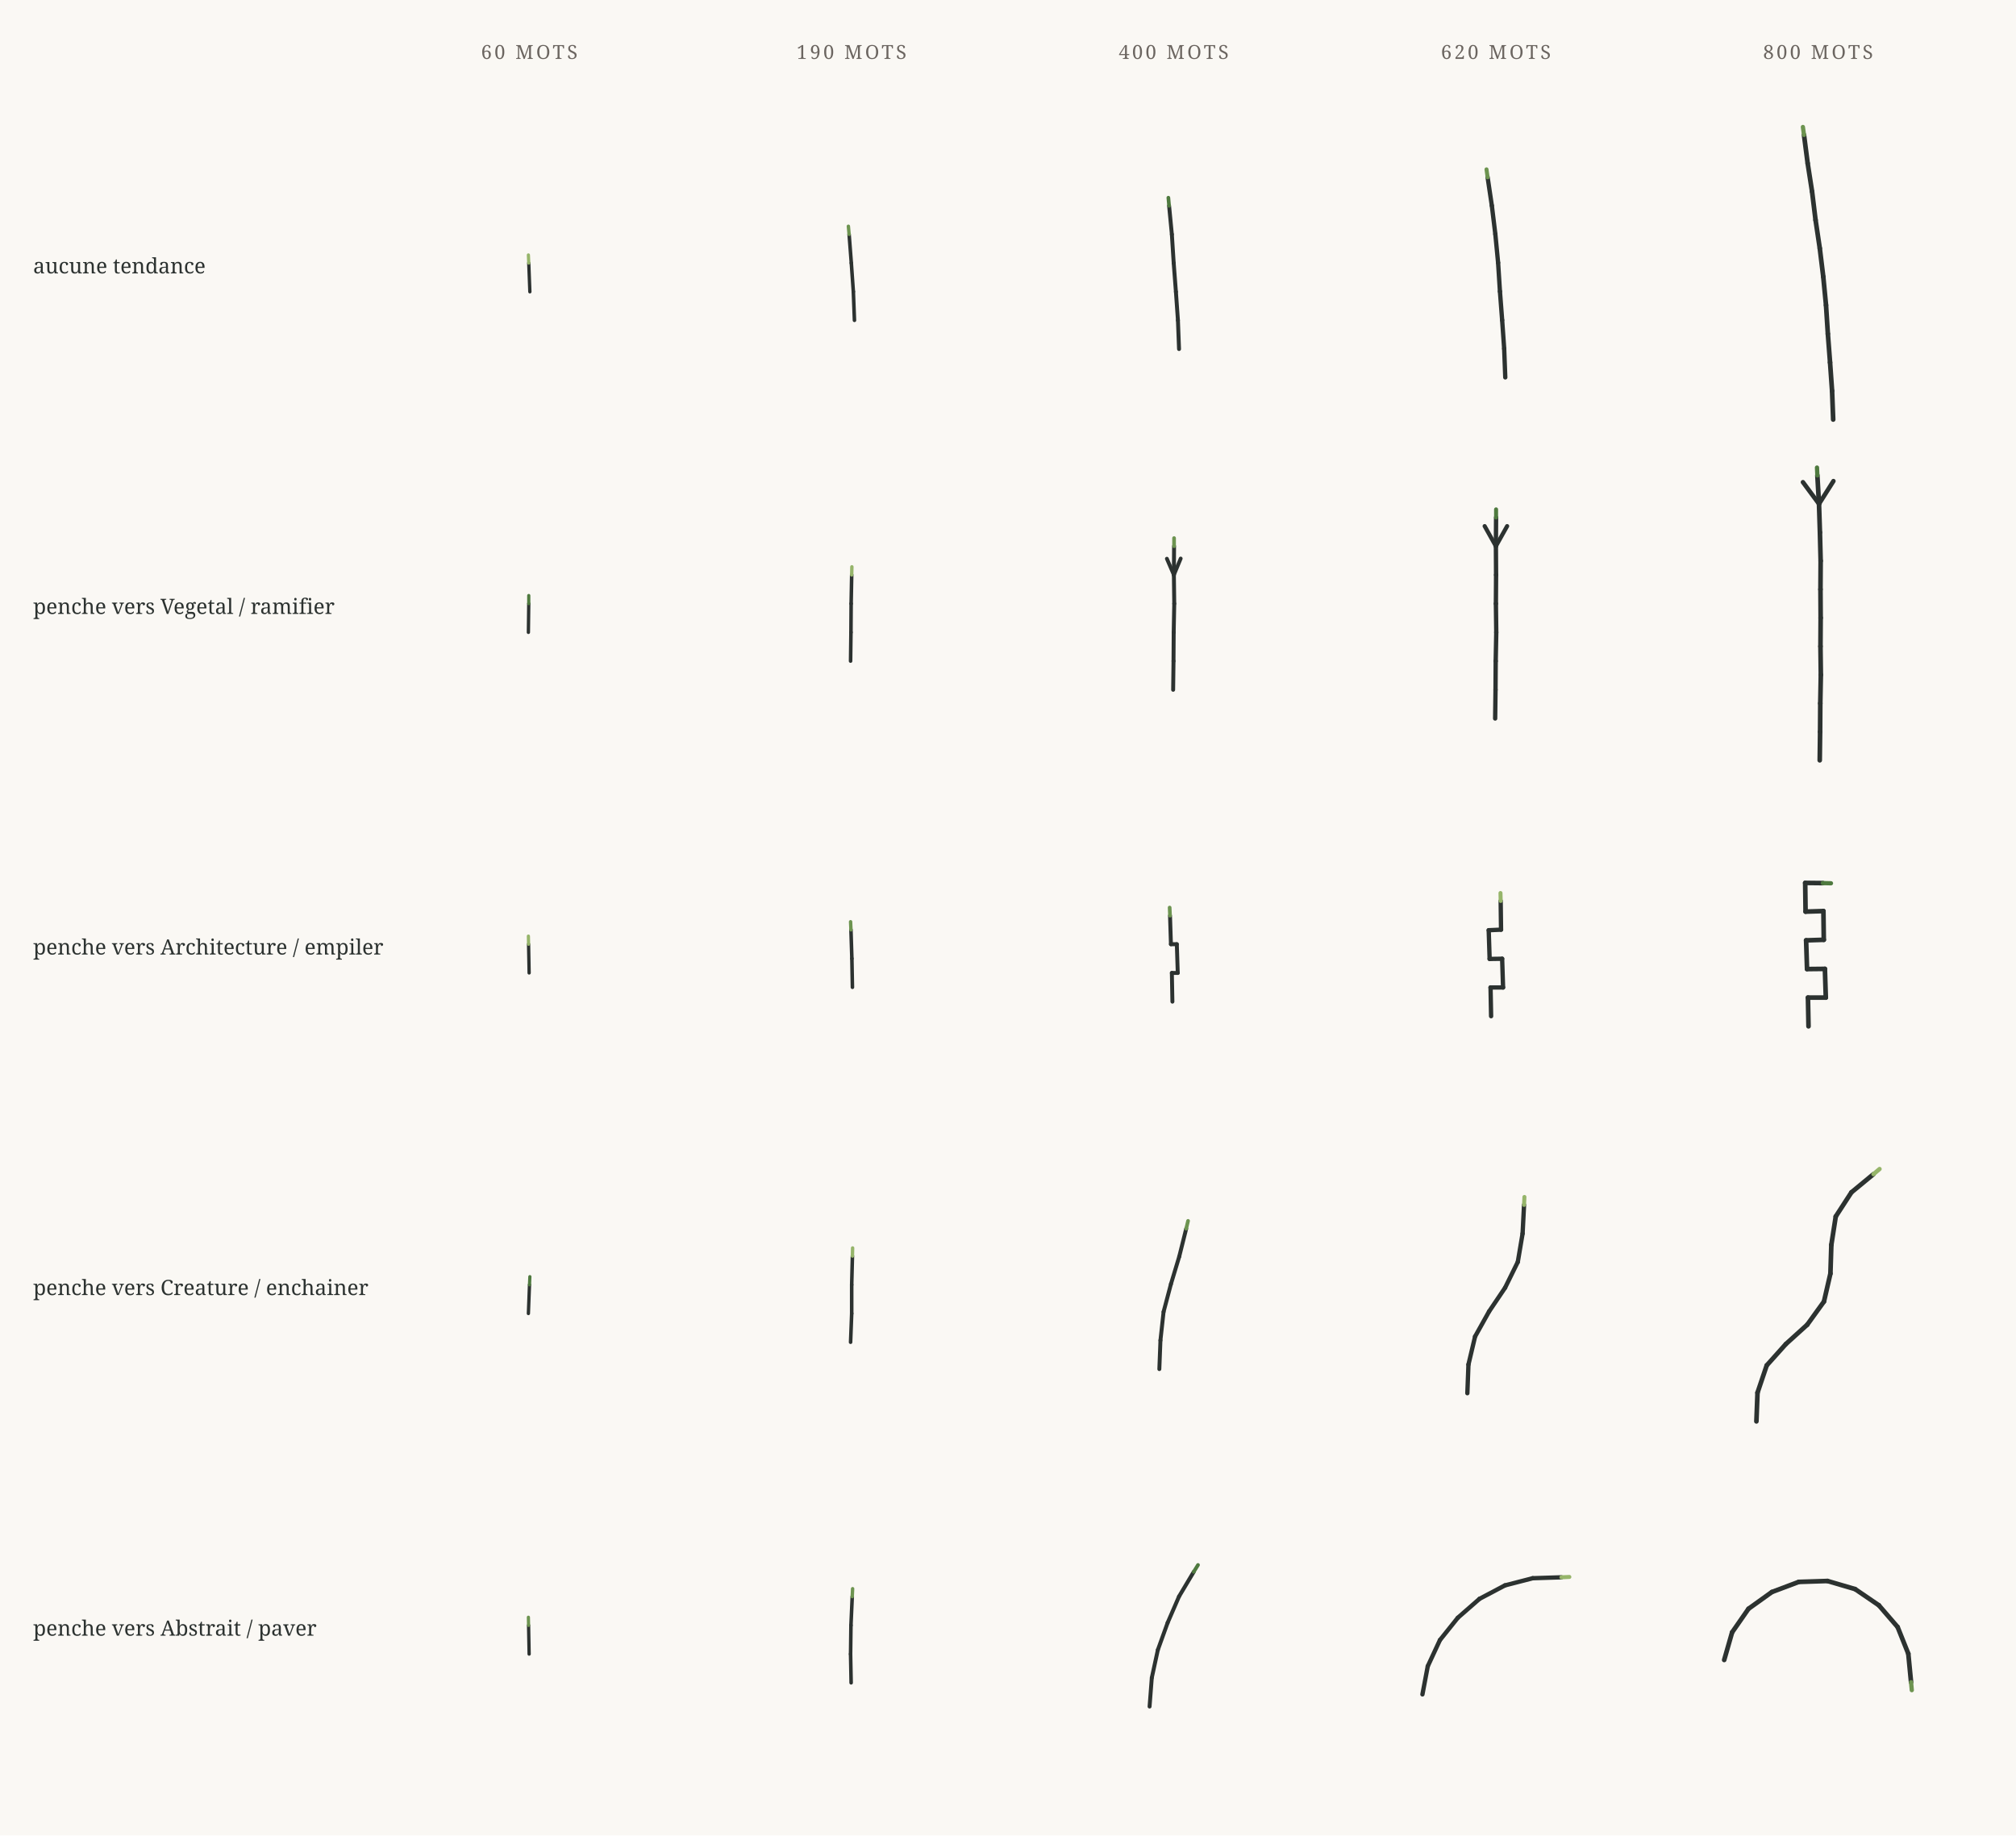
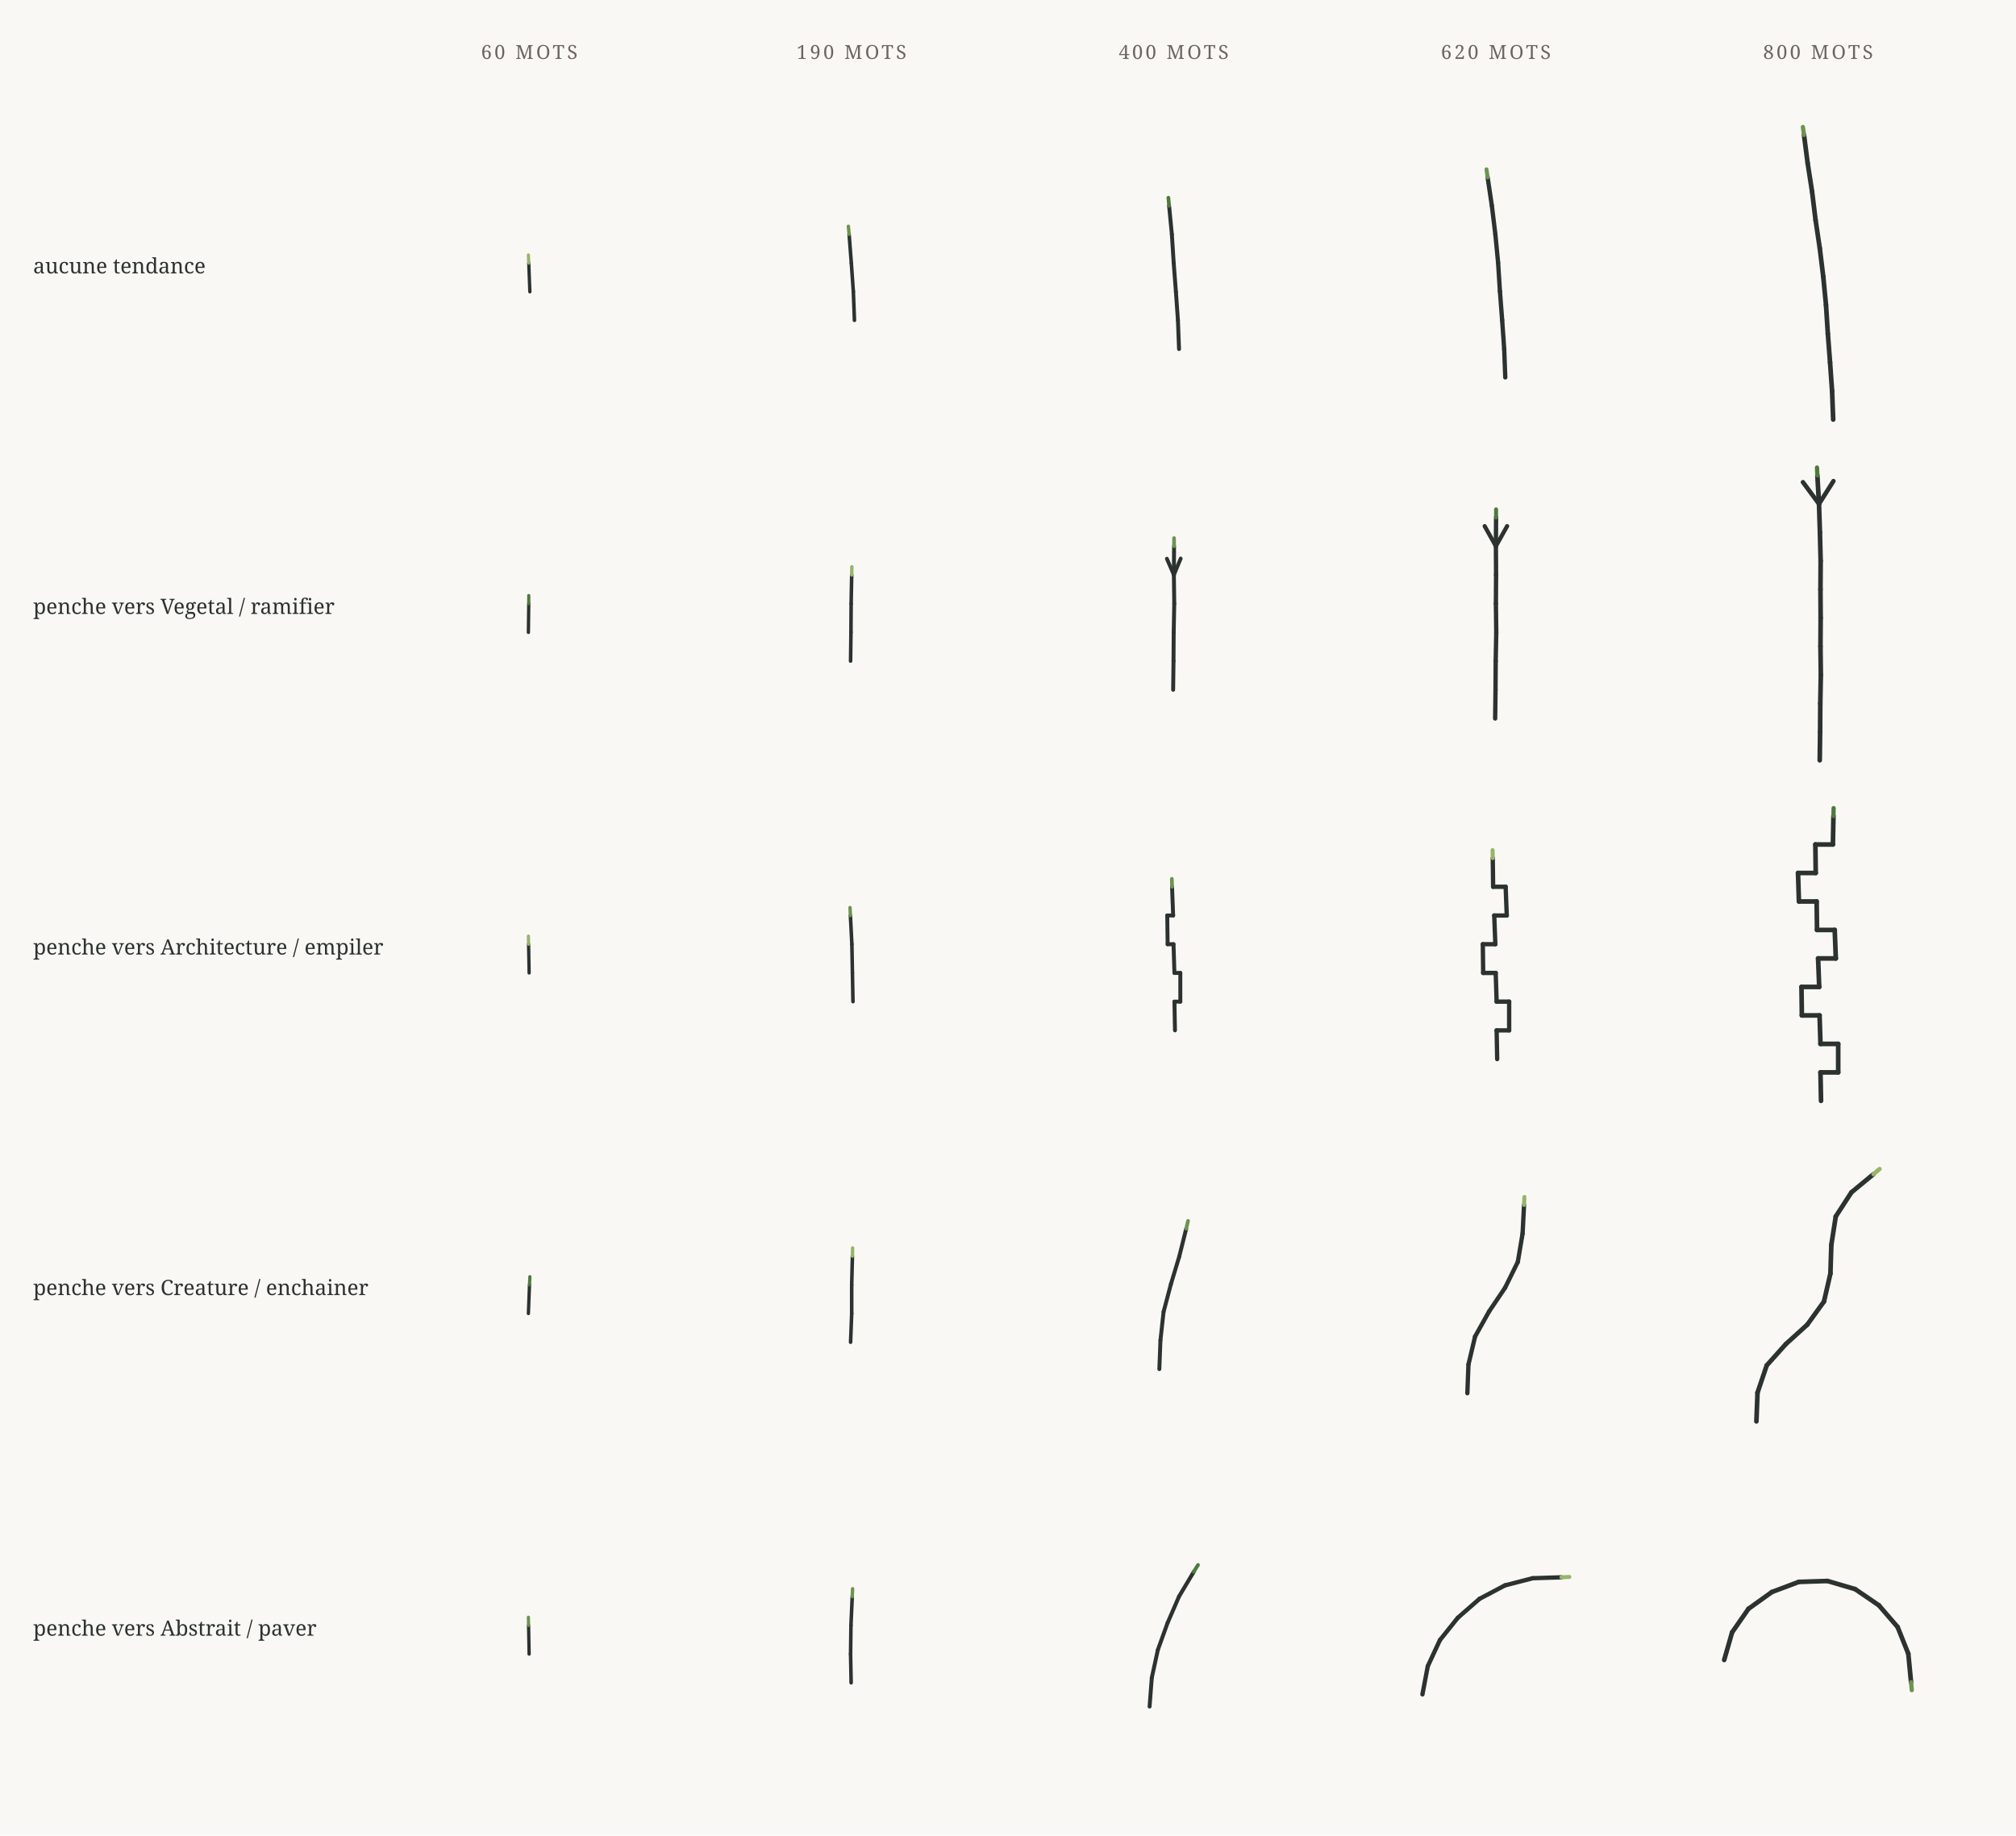
<svg xmlns="http://www.w3.org/2000/svg" viewBox="0 0 1095 997" width="100%">
  <rect width="1095" height="997" fill="#faf8f4" />
  <g font-family="Georgia, serif" fill="#6b6560">
    <text x="287.5" y="32" font-size="10.5" text-anchor="middle" letter-spacing="1.4">60 MOTS</text>
    <text x="462.5" y="32" font-size="10.5" text-anchor="middle" letter-spacing="1.4">190 MOTS</text>
    <text x="637.5" y="32" font-size="10.5" text-anchor="middle" letter-spacing="1.4">400 MOTS</text>
    <text x="812.5" y="32" font-size="10.5" text-anchor="middle" letter-spacing="1.4">620 MOTS</text>
    <text x="987.5" y="32" font-size="10.5" text-anchor="middle" letter-spacing="1.4">800 MOTS</text>
    <text x="18" y="148.5" font-size="11.5" fill="#2c3230">aucune tendance</text>
    <g transform="translate(187.8,-41.5) scale(1.000)">
      <line x1="100.0" y1="200.0" x2="99.4" y2="184.4" stroke="#2c3230" stroke-width="1.81" stroke-linecap="round" />
      <line x1="99.4" y1="184.4" x2="99.2" y2="180.0" stroke="#96b56a" stroke-width="1.75" stroke-linecap="round" />
    </g>
    <g transform="translate(364.1,-26.0) scale(1.000)">
      <line x1="100.0" y1="200.0" x2="99.4" y2="184.4" stroke="#2c3230" stroke-width="1.94" stroke-linecap="round" />
      <line x1="99.4" y1="184.4" x2="98.3" y2="168.9" stroke="#2c3230" stroke-width="1.94" stroke-linecap="round" />
      <line x1="98.3" y1="168.9" x2="97.1" y2="153.3" stroke="#2c3230" stroke-width="1.94" stroke-linecap="round" />
      <line x1="97.1" y1="153.3" x2="96.7" y2="148.9" stroke="#6d9450" stroke-width="1.85" stroke-linecap="round" />
    </g>
    <g transform="translate(540.4,-10.4) scale(1.000)">
      <line x1="100.0" y1="200.0" x2="99.4" y2="184.4" stroke="#2c3230" stroke-width="2.14" stroke-linecap="round" />
      <line x1="99.4" y1="184.4" x2="98.3" y2="168.9" stroke="#2c3230" stroke-width="2.14" stroke-linecap="round" />
      <line x1="98.3" y1="168.9" x2="97.1" y2="153.3" stroke="#2c3230" stroke-width="2.14" stroke-linecap="round" />
      <line x1="97.1" y1="153.3" x2="96.1" y2="137.7" stroke="#2c3230" stroke-width="2.14" stroke-linecap="round" />
      <line x1="96.1" y1="137.7" x2="94.6" y2="122.2" stroke="#2c3230" stroke-width="2.14" stroke-linecap="round" />
      <line x1="94.6" y1="122.2" x2="94.2" y2="117.8" stroke="#4f7a3f" stroke-width="2.01" stroke-linecap="round" />
    </g>
    <g transform="translate(717.6,5.0) scale(1.000)">
      <line x1="100.0" y1="200.0" x2="99.4" y2="184.4" stroke="#2c3230" stroke-width="2.35" stroke-linecap="round" />
      <line x1="99.4" y1="184.4" x2="98.3" y2="168.9" stroke="#2c3230" stroke-width="2.35" stroke-linecap="round" />
      <line x1="98.3" y1="168.9" x2="97.1" y2="153.3" stroke="#2c3230" stroke-width="2.35" stroke-linecap="round" />
      <line x1="97.1" y1="153.3" x2="96.1" y2="137.7" stroke="#2c3230" stroke-width="2.35" stroke-linecap="round" />
      <line x1="96.1" y1="137.7" x2="94.6" y2="122.2" stroke="#2c3230" stroke-width="2.35" stroke-linecap="round" />
      <line x1="94.6" y1="122.2" x2="92.7" y2="106.7" stroke="#2c3230" stroke-width="2.35" stroke-linecap="round" />
      <line x1="92.7" y1="106.7" x2="90.4" y2="91.3" stroke="#2c3230" stroke-width="2.35" stroke-linecap="round" />
      <line x1="90.4" y1="91.3" x2="89.8" y2="87.0" stroke="#6d9450" stroke-width="2.18" stroke-linecap="round" />
    </g>
    <g transform="translate(896.0,28.5) scale(0.997)">
      <line x1="100.0" y1="200.0" x2="99.4" y2="184.4" stroke="#2c3230" stroke-width="2.53" stroke-linecap="round" />
      <line x1="99.4" y1="184.4" x2="98.3" y2="168.9" stroke="#2c3230" stroke-width="2.53" stroke-linecap="round" />
      <line x1="98.3" y1="168.9" x2="97.1" y2="153.3" stroke="#2c3230" stroke-width="2.53" stroke-linecap="round" />
      <line x1="97.1" y1="153.3" x2="96.1" y2="137.7" stroke="#2c3230" stroke-width="2.53" stroke-linecap="round" />
      <line x1="96.1" y1="137.7" x2="94.6" y2="122.2" stroke="#2c3230" stroke-width="2.53" stroke-linecap="round" />
      <line x1="94.6" y1="122.2" x2="92.7" y2="106.7" stroke="#2c3230" stroke-width="2.53" stroke-linecap="round" />
      <line x1="92.7" y1="106.7" x2="90.4" y2="91.3" stroke="#2c3230" stroke-width="2.53" stroke-linecap="round" />
      <line x1="90.4" y1="91.3" x2="88.5" y2="75.8" stroke="#2c3230" stroke-width="2.53" stroke-linecap="round" />
      <line x1="88.5" y1="75.8" x2="86.1" y2="60.4" stroke="#2c3230" stroke-width="2.53" stroke-linecap="round" />
      <line x1="86.1" y1="60.4" x2="84.1" y2="44.9" stroke="#2c3230" stroke-width="2.53" stroke-linecap="round" />
      <line x1="84.1" y1="44.9" x2="83.5" y2="40.6" stroke="#6d9450" stroke-width="2.32" stroke-linecap="round" />
    </g>
    <text x="18" y="333.5" font-size="11.5" fill="#2c3230">penche vers Vegetal / ramifier</text>
    <g transform="translate(187.0,143.5) scale(1.000)">
      <line x1="100.0" y1="200.0" x2="100.2" y2="184.4" stroke="#2c3230" stroke-width="1.81" stroke-linecap="round" />
      <line x1="100.2" y1="184.4" x2="100.2" y2="180.0" stroke="#4f7a3f" stroke-width="1.75" stroke-linecap="round" />
    </g>
    <g transform="translate(362.0,159.1) scale(1.000)">
      <line x1="100.0" y1="200.0" x2="100.2" y2="184.4" stroke="#2c3230" stroke-width="1.94" stroke-linecap="round" />
      <line x1="100.2" y1="184.4" x2="100.3" y2="168.8" stroke="#2c3230" stroke-width="1.94" stroke-linecap="round" />
      <line x1="100.3" y1="168.8" x2="100.6" y2="153.2" stroke="#2c3230" stroke-width="1.94" stroke-linecap="round" />
      <line x1="100.6" y1="153.2" x2="100.7" y2="148.8" stroke="#96b56a" stroke-width="1.85" stroke-linecap="round" />
    </g>
    <g transform="translate(537.2,174.7) scale(1.000)">
      <line x1="100.0" y1="200.0" x2="100.2" y2="184.4" stroke="#2c3230" stroke-width="2.14" stroke-linecap="round" />
      <line x1="100.2" y1="184.4" x2="100.3" y2="168.8" stroke="#2c3230" stroke-width="2.14" stroke-linecap="round" />
      <line x1="100.3" y1="168.8" x2="100.6" y2="153.2" stroke="#2c3230" stroke-width="2.14" stroke-linecap="round" />
      <line x1="100.6" y1="153.2" x2="100.4" y2="137.6" stroke="#2c3230" stroke-width="2.14" stroke-linecap="round" />
      <line x1="100.4" y1="137.6" x2="100.5" y2="122.0" stroke="#2c3230" stroke-width="2.14" stroke-linecap="round" />
      <line x1="100.4" y1="137.6" x2="96.6" y2="128.8" stroke="#2c3230" stroke-width="2.07" stroke-linecap="round" />
      <line x1="100.4" y1="137.6" x2="104.1" y2="128.7" stroke="#2c3230" stroke-width="2.07" stroke-linecap="round" />
      <line x1="100.5" y1="122.0" x2="100.5" y2="117.6" stroke="#6d9450" stroke-width="2.01" stroke-linecap="round" />
    </g>
    <g transform="translate(712.1,190.3) scale(1.000)">
      <line x1="100.0" y1="200.0" x2="100.2" y2="184.4" stroke="#2c3230" stroke-width="2.35" stroke-linecap="round" />
      <line x1="100.2" y1="184.4" x2="100.3" y2="168.8" stroke="#2c3230" stroke-width="2.35" stroke-linecap="round" />
      <line x1="100.3" y1="168.8" x2="100.6" y2="153.2" stroke="#2c3230" stroke-width="2.35" stroke-linecap="round" />
      <line x1="100.6" y1="153.2" x2="100.4" y2="137.6" stroke="#2c3230" stroke-width="2.35" stroke-linecap="round" />
      <line x1="100.4" y1="137.6" x2="100.5" y2="122.0" stroke="#2c3230" stroke-width="2.35" stroke-linecap="round" />
      <line x1="100.5" y1="122.0" x2="100.4" y2="106.4" stroke="#2c3230" stroke-width="2.35" stroke-linecap="round" />
      <line x1="100.4" y1="106.4" x2="100.5" y2="90.8" stroke="#2c3230" stroke-width="2.35" stroke-linecap="round" />
      <line x1="100.4" y1="106.4" x2="94.3" y2="95.5" stroke="#2c3230" stroke-width="2.26" stroke-linecap="round" />
      <line x1="100.4" y1="106.4" x2="106.5" y2="95.5" stroke="#2c3230" stroke-width="2.26" stroke-linecap="round" />
      <line x1="100.5" y1="90.8" x2="100.5" y2="86.4" stroke="#4f7a3f" stroke-width="2.18" stroke-linecap="round" />
    </g>
    <g transform="translate(889.2,214.6) scale(0.992)">
      <line x1="100.0" y1="200.0" x2="100.2" y2="184.4" stroke="#2c3230" stroke-width="2.54" stroke-linecap="round" />
      <line x1="100.2" y1="184.4" x2="100.3" y2="168.8" stroke="#2c3230" stroke-width="2.54" stroke-linecap="round" />
      <line x1="100.3" y1="168.8" x2="100.6" y2="153.2" stroke="#2c3230" stroke-width="2.54" stroke-linecap="round" />
      <line x1="100.6" y1="153.2" x2="100.4" y2="137.6" stroke="#2c3230" stroke-width="2.54" stroke-linecap="round" />
      <line x1="100.4" y1="137.6" x2="100.5" y2="122.0" stroke="#2c3230" stroke-width="2.54" stroke-linecap="round" />
      <line x1="100.5" y1="122.0" x2="100.4" y2="106.4" stroke="#2c3230" stroke-width="2.54" stroke-linecap="round" />
      <line x1="100.4" y1="106.4" x2="100.5" y2="90.8" stroke="#2c3230" stroke-width="2.54" stroke-linecap="round" />
      <line x1="100.5" y1="90.8" x2="100.1" y2="75.2" stroke="#2c3230" stroke-width="2.54" stroke-linecap="round" />
      <line x1="100.1" y1="75.2" x2="99.6" y2="59.6" stroke="#2c3230" stroke-width="2.54" stroke-linecap="round" />
      <line x1="99.6" y1="59.6" x2="98.7" y2="44.0" stroke="#2c3230" stroke-width="2.54" stroke-linecap="round" />
      <line x1="99.6" y1="59.6" x2="90.8" y2="47.7" stroke="#2c3230" stroke-width="2.44" stroke-linecap="round" />
      <line x1="99.6" y1="59.6" x2="107.5" y2="47.1" stroke="#2c3230" stroke-width="2.44" stroke-linecap="round" />
      <line x1="98.7" y1="44.0" x2="98.5" y2="39.7" stroke="#4f7a3f" stroke-width="2.34" stroke-linecap="round" />
    </g>
    <text x="18" y="518.5" font-size="11.5" fill="#2c3230">penche vers Architecture / empiler</text>
    <g transform="translate(187.4,328.5) scale(1.000)">
      <line x1="100.0" y1="200.0" x2="99.7" y2="184.4" stroke="#2c3230" stroke-width="1.81" stroke-linecap="round" />
      <line x1="99.7" y1="184.4" x2="99.6" y2="180.0" stroke="#96b56a" stroke-width="1.75" stroke-linecap="round" />
    </g>
-     <g transform="translate(363.0,336.3) scale(1.000)">
+     <g transform="translate(363.3,344.1) scale(1.000)">
      <line x1="100.0" y1="200.0" x2="99.7" y2="184.4" stroke="#2c3230" stroke-width="1.94" stroke-linecap="round" />
-       <line x1="99.7" y1="184.4" x2="99.2" y2="168.8" stroke="#2c3230" stroke-width="1.94" stroke-linecap="round" />
-       <line x1="99.2" y1="168.8" x2="99.0" y2="164.4" stroke="#6d9450" stroke-width="1.85" stroke-linecap="round" />
-     </g>
-     <g transform="translate(536.8,344.1) scale(1.000)">
+       <line x1="99.7" y1="184.4" x2="99.4" y2="168.8" stroke="#2c3230" stroke-width="1.94" stroke-linecap="round" />
+       <line x1="99.4" y1="168.8" x2="98.6" y2="153.2" stroke="#2c3230" stroke-width="1.94" stroke-linecap="round" />
+       <line x1="98.6" y1="153.2" x2="98.4" y2="148.9" stroke="#6d9450" stroke-width="1.85" stroke-linecap="round" />
+     </g>
+     <g transform="translate(538.2,359.7) scale(1.000)">
      <line x1="100.0" y1="200.0" x2="99.7" y2="184.4" stroke="#2c3230" stroke-width="2.14" stroke-linecap="round" />
      <line x1="99.7" y1="184.4" x2="102.9" y2="184.4" stroke="#2c3230" stroke-width="2.14" stroke-linecap="round" />
-       <line x1="102.9" y1="184.4" x2="102.4" y2="168.8" stroke="#2c3230" stroke-width="2.14" stroke-linecap="round" />
-       <line x1="102.4" y1="168.8" x2="99.2" y2="168.8" stroke="#2c3230" stroke-width="2.14" stroke-linecap="round" />
-       <line x1="99.2" y1="168.8" x2="98.7" y2="153.3" stroke="#2c3230" stroke-width="2.14" stroke-linecap="round" />
-       <line x1="98.7" y1="153.3" x2="98.5" y2="148.9" stroke="#6d9450" stroke-width="2.01" stroke-linecap="round" />
-     </g>
-     <g transform="translate(709.9,352.0) scale(1.000)">
+       <line x1="102.9" y1="184.4" x2="102.9" y2="168.8" stroke="#2c3230" stroke-width="2.14" stroke-linecap="round" />
+       <line x1="102.9" y1="168.8" x2="99.7" y2="168.8" stroke="#2c3230" stroke-width="2.14" stroke-linecap="round" />
+       <line x1="99.7" y1="168.8" x2="99.2" y2="153.2" stroke="#2c3230" stroke-width="2.14" stroke-linecap="round" />
+       <line x1="99.2" y1="153.2" x2="96.0" y2="153.2" stroke="#2c3230" stroke-width="2.14" stroke-linecap="round" />
+       <line x1="96.0" y1="153.2" x2="95.8" y2="137.6" stroke="#2c3230" stroke-width="2.14" stroke-linecap="round" />
+       <line x1="95.8" y1="137.6" x2="99.0" y2="137.6" stroke="#2c3230" stroke-width="2.14" stroke-linecap="round" />
+       <line x1="99.0" y1="137.6" x2="98.4" y2="122.0" stroke="#2c3230" stroke-width="2.14" stroke-linecap="round" />
+       <line x1="98.4" y1="122.0" x2="98.3" y2="117.7" stroke="#6d9450" stroke-width="2.01" stroke-linecap="round" />
+     </g>
+     <g transform="translate(713.2,375.3) scale(1.000)">
      <line x1="100.0" y1="200.0" x2="99.7" y2="184.4" stroke="#2c3230" stroke-width="2.35" stroke-linecap="round" />
      <line x1="99.7" y1="184.4" x2="106.5" y2="184.4" stroke="#2c3230" stroke-width="2.35" stroke-linecap="round" />
-       <line x1="106.5" y1="184.4" x2="106.0" y2="168.8" stroke="#2c3230" stroke-width="2.35" stroke-linecap="round" />
-       <line x1="106.0" y1="168.8" x2="99.2" y2="168.9" stroke="#2c3230" stroke-width="2.35" stroke-linecap="round" />
-       <line x1="99.2" y1="168.9" x2="98.7" y2="153.3" stroke="#2c3230" stroke-width="2.35" stroke-linecap="round" />
-       <line x1="98.7" y1="153.3" x2="105.4" y2="153.0" stroke="#2c3230" stroke-width="2.35" stroke-linecap="round" />
-       <line x1="105.4" y1="153.0" x2="105.2" y2="137.4" stroke="#2c3230" stroke-width="2.35" stroke-linecap="round" />
-       <line x1="105.2" y1="137.4" x2="105.1" y2="133.1" stroke="#96b56a" stroke-width="2.18" stroke-linecap="round" />
-     </g>
-     <g transform="translate(882.3,357.5) scale(1.000)">
-       <line x1="100.0" y1="200.0" x2="99.7" y2="184.4" stroke="#2c3230" stroke-width="2.52" stroke-linecap="round" />
-       <line x1="99.7" y1="184.4" x2="109.4" y2="184.4" stroke="#2c3230" stroke-width="2.52" stroke-linecap="round" />
-       <line x1="109.4" y1="184.4" x2="108.9" y2="168.8" stroke="#2c3230" stroke-width="2.52" stroke-linecap="round" />
-       <line x1="108.9" y1="168.8" x2="99.2" y2="168.9" stroke="#2c3230" stroke-width="2.52" stroke-linecap="round" />
-       <line x1="99.2" y1="168.9" x2="98.7" y2="153.3" stroke="#2c3230" stroke-width="2.52" stroke-linecap="round" />
-       <line x1="98.7" y1="153.3" x2="108.3" y2="153.0" stroke="#2c3230" stroke-width="2.52" stroke-linecap="round" />
-       <line x1="108.3" y1="153.0" x2="108.1" y2="137.4" stroke="#2c3230" stroke-width="2.52" stroke-linecap="round" />
-       <line x1="108.1" y1="137.4" x2="98.4" y2="137.7" stroke="#2c3230" stroke-width="2.52" stroke-linecap="round" />
-       <line x1="98.4" y1="137.7" x2="98.2" y2="122.1" stroke="#2c3230" stroke-width="2.52" stroke-linecap="round" />
-       <line x1="98.2" y1="122.1" x2="107.8" y2="122.2" stroke="#2c3230" stroke-width="2.52" stroke-linecap="round" />
-       <line x1="107.8" y1="122.2" x2="112.2" y2="122.3" stroke="#4f7a3f" stroke-width="2.32" stroke-linecap="round" />
+       <line x1="106.5" y1="184.4" x2="106.5" y2="168.8" stroke="#2c3230" stroke-width="2.35" stroke-linecap="round" />
+       <line x1="106.5" y1="168.8" x2="99.7" y2="168.8" stroke="#2c3230" stroke-width="2.35" stroke-linecap="round" />
+       <line x1="99.7" y1="168.8" x2="99.2" y2="153.2" stroke="#2c3230" stroke-width="2.35" stroke-linecap="round" />
+       <line x1="99.2" y1="153.2" x2="92.4" y2="153.2" stroke="#2c3230" stroke-width="2.35" stroke-linecap="round" />
+       <line x1="92.4" y1="153.2" x2="92.2" y2="137.6" stroke="#2c3230" stroke-width="2.35" stroke-linecap="round" />
+       <line x1="92.2" y1="137.6" x2="99.0" y2="137.6" stroke="#2c3230" stroke-width="2.35" stroke-linecap="round" />
+       <line x1="99.0" y1="137.6" x2="98.4" y2="122.0" stroke="#2c3230" stroke-width="2.35" stroke-linecap="round" />
+       <line x1="98.4" y1="122.0" x2="105.2" y2="122.0" stroke="#2c3230" stroke-width="2.35" stroke-linecap="round" />
+       <line x1="105.2" y1="122.0" x2="104.6" y2="106.4" stroke="#2c3230" stroke-width="2.35" stroke-linecap="round" />
+       <line x1="104.6" y1="106.4" x2="97.8" y2="106.4" stroke="#2c3230" stroke-width="2.35" stroke-linecap="round" />
+       <line x1="97.8" y1="106.4" x2="97.6" y2="90.8" stroke="#2c3230" stroke-width="2.35" stroke-linecap="round" />
+       <line x1="97.6" y1="90.8" x2="97.5" y2="86.5" stroke="#96b56a" stroke-width="2.18" stroke-linecap="round" />
+     </g>
+     <g transform="translate(889.9,399.6) scale(0.992)">
+       <line x1="100.0" y1="200.0" x2="99.7" y2="184.4" stroke="#2c3230" stroke-width="2.54" stroke-linecap="round" />
+       <line x1="99.7" y1="184.4" x2="109.4" y2="184.4" stroke="#2c3230" stroke-width="2.54" stroke-linecap="round" />
+       <line x1="109.4" y1="184.4" x2="109.4" y2="168.8" stroke="#2c3230" stroke-width="2.54" stroke-linecap="round" />
+       <line x1="109.4" y1="168.8" x2="99.7" y2="168.8" stroke="#2c3230" stroke-width="2.54" stroke-linecap="round" />
+       <line x1="99.7" y1="168.8" x2="99.2" y2="153.2" stroke="#2c3230" stroke-width="2.54" stroke-linecap="round" />
+       <line x1="99.2" y1="153.2" x2="89.5" y2="153.2" stroke="#2c3230" stroke-width="2.54" stroke-linecap="round" />
+       <line x1="89.5" y1="153.2" x2="89.3" y2="137.6" stroke="#2c3230" stroke-width="2.54" stroke-linecap="round" />
+       <line x1="89.3" y1="137.6" x2="99.0" y2="137.6" stroke="#2c3230" stroke-width="2.54" stroke-linecap="round" />
+       <line x1="99.0" y1="137.6" x2="98.4" y2="122.0" stroke="#2c3230" stroke-width="2.54" stroke-linecap="round" />
+       <line x1="98.4" y1="122.0" x2="108.1" y2="122.0" stroke="#2c3230" stroke-width="2.54" stroke-linecap="round" />
+       <line x1="108.1" y1="122.0" x2="107.5" y2="106.4" stroke="#2c3230" stroke-width="2.54" stroke-linecap="round" />
+       <line x1="107.5" y1="106.4" x2="97.8" y2="106.4" stroke="#2c3230" stroke-width="2.54" stroke-linecap="round" />
+       <line x1="97.8" y1="106.4" x2="97.6" y2="90.8" stroke="#2c3230" stroke-width="2.54" stroke-linecap="round" />
+       <line x1="97.6" y1="90.8" x2="87.9" y2="90.8" stroke="#2c3230" stroke-width="2.54" stroke-linecap="round" />
+       <line x1="87.9" y1="90.8" x2="87.4" y2="75.2" stroke="#2c3230" stroke-width="2.54" stroke-linecap="round" />
+       <line x1="87.4" y1="75.2" x2="97.1" y2="75.2" stroke="#2c3230" stroke-width="2.54" stroke-linecap="round" />
+       <line x1="97.1" y1="75.2" x2="96.9" y2="59.6" stroke="#2c3230" stroke-width="2.54" stroke-linecap="round" />
+       <line x1="96.9" y1="59.6" x2="106.5" y2="59.6" stroke="#2c3230" stroke-width="2.54" stroke-linecap="round" />
+       <line x1="106.5" y1="59.6" x2="106.8" y2="44.0" stroke="#2c3230" stroke-width="2.54" stroke-linecap="round" />
+       <line x1="106.8" y1="44.0" x2="106.9" y2="39.7" stroke="#4f7a3f" stroke-width="2.34" stroke-linecap="round" />
    </g>
    <text x="18" y="703.5" font-size="11.5" fill="#2c3230">penche vers Creature / enchainer</text>
    <g transform="translate(187.0,513.5) scale(1.000)">
      <line x1="100.0" y1="200.0" x2="100.6" y2="184.4" stroke="#2c3230" stroke-width="1.81" stroke-linecap="round" />
      <line x1="100.6" y1="184.4" x2="100.8" y2="180.0" stroke="#4f7a3f" stroke-width="1.75" stroke-linecap="round" />
    </g>
    <g transform="translate(362.0,529.1) scale(1.000)">
      <line x1="100.0" y1="200.0" x2="100.6" y2="184.4" stroke="#2c3230" stroke-width="1.94" stroke-linecap="round" />
      <line x1="100.6" y1="184.4" x2="100.6" y2="168.8" stroke="#2c3230" stroke-width="1.94" stroke-linecap="round" />
      <line x1="100.6" y1="168.8" x2="101.0" y2="153.2" stroke="#2c3230" stroke-width="1.94" stroke-linecap="round" />
      <line x1="101.0" y1="153.2" x2="101.1" y2="148.8" stroke="#96b56a" stroke-width="1.85" stroke-linecap="round" />
    </g>
    <g transform="translate(529.7,543.7) scale(1.000)">
      <line x1="100.0" y1="200.0" x2="100.6" y2="184.4" stroke="#2c3230" stroke-width="2.14" stroke-linecap="round" />
      <line x1="100.6" y1="184.4" x2="102.3" y2="168.9" stroke="#2c3230" stroke-width="2.14" stroke-linecap="round" />
      <line x1="102.3" y1="168.9" x2="106.3" y2="153.8" stroke="#2c3230" stroke-width="2.14" stroke-linecap="round" />
      <line x1="106.3" y1="153.8" x2="110.8" y2="138.9" stroke="#2c3230" stroke-width="2.14" stroke-linecap="round" />
      <line x1="110.8" y1="138.9" x2="114.6" y2="123.7" stroke="#2c3230" stroke-width="2.14" stroke-linecap="round" />
      <line x1="114.6" y1="123.7" x2="115.6" y2="119.5" stroke="#6d9450" stroke-width="2.01" stroke-linecap="round" />
    </g>
    <g transform="translate(697.0,556.8) scale(1.000)">
      <line x1="100.0" y1="200.0" x2="100.6" y2="184.4" stroke="#2c3230" stroke-width="2.35" stroke-linecap="round" />
      <line x1="100.6" y1="184.4" x2="104.2" y2="169.2" stroke="#2c3230" stroke-width="2.35" stroke-linecap="round" />
      <line x1="104.2" y1="169.2" x2="111.8" y2="155.6" stroke="#2c3230" stroke-width="2.35" stroke-linecap="round" />
      <line x1="111.8" y1="155.6" x2="120.5" y2="142.7" stroke="#2c3230" stroke-width="2.35" stroke-linecap="round" />
      <line x1="120.5" y1="142.7" x2="127.4" y2="128.7" stroke="#2c3230" stroke-width="2.35" stroke-linecap="round" />
      <line x1="127.4" y1="128.7" x2="130.0" y2="113.3" stroke="#2c3230" stroke-width="2.35" stroke-linecap="round" />
      <line x1="130.0" y1="113.3" x2="130.8" y2="97.7" stroke="#2c3230" stroke-width="2.35" stroke-linecap="round" />
      <line x1="130.8" y1="97.7" x2="131.0" y2="93.4" stroke="#96b56a" stroke-width="2.18" stroke-linecap="round" />
    </g>
    <g transform="translate(854.0,572.1) scale(1.000)">
      <line x1="100.0" y1="200.0" x2="100.6" y2="184.4" stroke="#2c3230" stroke-width="2.52" stroke-linecap="round" />
      <line x1="100.6" y1="184.4" x2="105.6" y2="169.6" stroke="#2c3230" stroke-width="2.52" stroke-linecap="round" />
      <line x1="105.6" y1="169.6" x2="116.0" y2="158.0" stroke="#2c3230" stroke-width="2.52" stroke-linecap="round" />
      <line x1="116.0" y1="158.0" x2="127.6" y2="147.5" stroke="#2c3230" stroke-width="2.52" stroke-linecap="round" />
      <line x1="127.6" y1="147.5" x2="136.7" y2="134.9" stroke="#2c3230" stroke-width="2.52" stroke-linecap="round" />
      <line x1="136.7" y1="134.9" x2="140.2" y2="119.7" stroke="#2c3230" stroke-width="2.52" stroke-linecap="round" />
      <line x1="140.2" y1="119.7" x2="140.7" y2="104.1" stroke="#2c3230" stroke-width="2.52" stroke-linecap="round" />
      <line x1="140.7" y1="104.1" x2="143.1" y2="88.7" stroke="#2c3230" stroke-width="2.52" stroke-linecap="round" />
      <line x1="143.1" y1="88.7" x2="151.6" y2="75.6" stroke="#2c3230" stroke-width="2.52" stroke-linecap="round" />
      <line x1="151.6" y1="75.6" x2="163.6" y2="65.7" stroke="#2c3230" stroke-width="2.52" stroke-linecap="round" />
      <line x1="163.6" y1="65.7" x2="166.9" y2="62.9" stroke="#96b56a" stroke-width="2.32" stroke-linecap="round" />
    </g>
    <text x="18" y="888.5" font-size="11.5" fill="#2c3230">penche vers Abstrait / paver</text>
    <g transform="translate(187.4,698.5) scale(1.000)">
      <line x1="100.0" y1="200.0" x2="99.7" y2="184.4" stroke="#2c3230" stroke-width="1.81" stroke-linecap="round" />
      <line x1="99.7" y1="184.4" x2="99.6" y2="180.0" stroke="#6d9450" stroke-width="1.75" stroke-linecap="round" />
    </g>
    <g transform="translate(362.3,714.1) scale(1.000)">
      <line x1="100.0" y1="200.0" x2="99.7" y2="184.4" stroke="#2c3230" stroke-width="1.94" stroke-linecap="round" />
      <line x1="99.7" y1="184.4" x2="99.9" y2="168.8" stroke="#2c3230" stroke-width="1.94" stroke-linecap="round" />
      <line x1="99.9" y1="168.8" x2="100.6" y2="153.2" stroke="#2c3230" stroke-width="1.94" stroke-linecap="round" />
      <line x1="100.6" y1="153.2" x2="100.8" y2="148.9" stroke="#6d9450" stroke-width="1.85" stroke-linecap="round" />
    </g>
    <g transform="translate(524.4,727.0) scale(1.000)">
      <line x1="100.0" y1="200.0" x2="101.2" y2="184.4" stroke="#2c3230" stroke-width="2.14" stroke-linecap="round" />
      <line x1="101.2" y1="184.4" x2="104.5" y2="169.2" stroke="#2c3230" stroke-width="2.14" stroke-linecap="round" />
      <line x1="104.5" y1="169.2" x2="109.8" y2="154.5" stroke="#2c3230" stroke-width="2.14" stroke-linecap="round" />
      <line x1="109.8" y1="154.5" x2="116.0" y2="140.2" stroke="#2c3230" stroke-width="2.14" stroke-linecap="round" />
      <line x1="116.0" y1="140.2" x2="124.0" y2="126.8" stroke="#2c3230" stroke-width="2.14" stroke-linecap="round" />
      <line x1="124.0" y1="126.8" x2="126.3" y2="123.1" stroke="#4f7a3f" stroke-width="2.01" stroke-linecap="round" />
    </g>
    <g transform="translate(672.6,720.4) scale(1.000)">
      <line x1="100.0" y1="200.0" x2="102.9" y2="184.7" stroke="#2c3230" stroke-width="2.35" stroke-linecap="round" />
      <line x1="102.9" y1="184.7" x2="109.5" y2="170.5" stroke="#2c3230" stroke-width="2.35" stroke-linecap="round" />
      <line x1="109.5" y1="170.5" x2="119.2" y2="158.4" stroke="#2c3230" stroke-width="2.35" stroke-linecap="round" />
      <line x1="119.2" y1="158.4" x2="131.0" y2="148.1" stroke="#2c3230" stroke-width="2.35" stroke-linecap="round" />
      <line x1="131.0" y1="148.1" x2="144.8" y2="140.8" stroke="#2c3230" stroke-width="2.35" stroke-linecap="round" />
      <line x1="144.8" y1="140.8" x2="159.9" y2="136.9" stroke="#2c3230" stroke-width="2.35" stroke-linecap="round" />
      <line x1="159.9" y1="136.9" x2="175.5" y2="136.4" stroke="#2c3230" stroke-width="2.35" stroke-linecap="round" />
      <line x1="175.5" y1="136.4" x2="179.8" y2="136.2" stroke="#96b56a" stroke-width="2.18" stroke-linecap="round" />
    </g>
    <g transform="translate(836.5,701.7) scale(1.000)">
      <line x1="100.0" y1="200.0" x2="104.3" y2="185.0" stroke="#2c3230" stroke-width="2.52" stroke-linecap="round" />
      <line x1="104.3" y1="185.0" x2="113.2" y2="172.2" stroke="#2c3230" stroke-width="2.52" stroke-linecap="round" />
      <line x1="113.2" y1="172.2" x2="125.9" y2="163.1" stroke="#2c3230" stroke-width="2.52" stroke-linecap="round" />
      <line x1="125.9" y1="163.1" x2="140.5" y2="157.6" stroke="#2c3230" stroke-width="2.52" stroke-linecap="round" />
      <line x1="140.5" y1="157.6" x2="156.1" y2="157.1" stroke="#2c3230" stroke-width="2.52" stroke-linecap="round" />
      <line x1="156.1" y1="157.1" x2="171.1" y2="161.5" stroke="#2c3230" stroke-width="2.52" stroke-linecap="round" />
      <line x1="171.1" y1="161.5" x2="184.0" y2="170.3" stroke="#2c3230" stroke-width="2.52" stroke-linecap="round" />
      <line x1="184.0" y1="170.3" x2="194.2" y2="182.1" stroke="#2c3230" stroke-width="2.52" stroke-linecap="round" />
      <line x1="194.2" y1="182.1" x2="200.0" y2="196.6" stroke="#2c3230" stroke-width="2.52" stroke-linecap="round" />
      <line x1="200.0" y1="196.6" x2="201.5" y2="212.1" stroke="#2c3230" stroke-width="2.52" stroke-linecap="round" />
      <line x1="201.5" y1="212.1" x2="201.9" y2="216.4" stroke="#6d9450" stroke-width="2.32" stroke-linecap="round" />
    </g>
  </g>
</svg>
